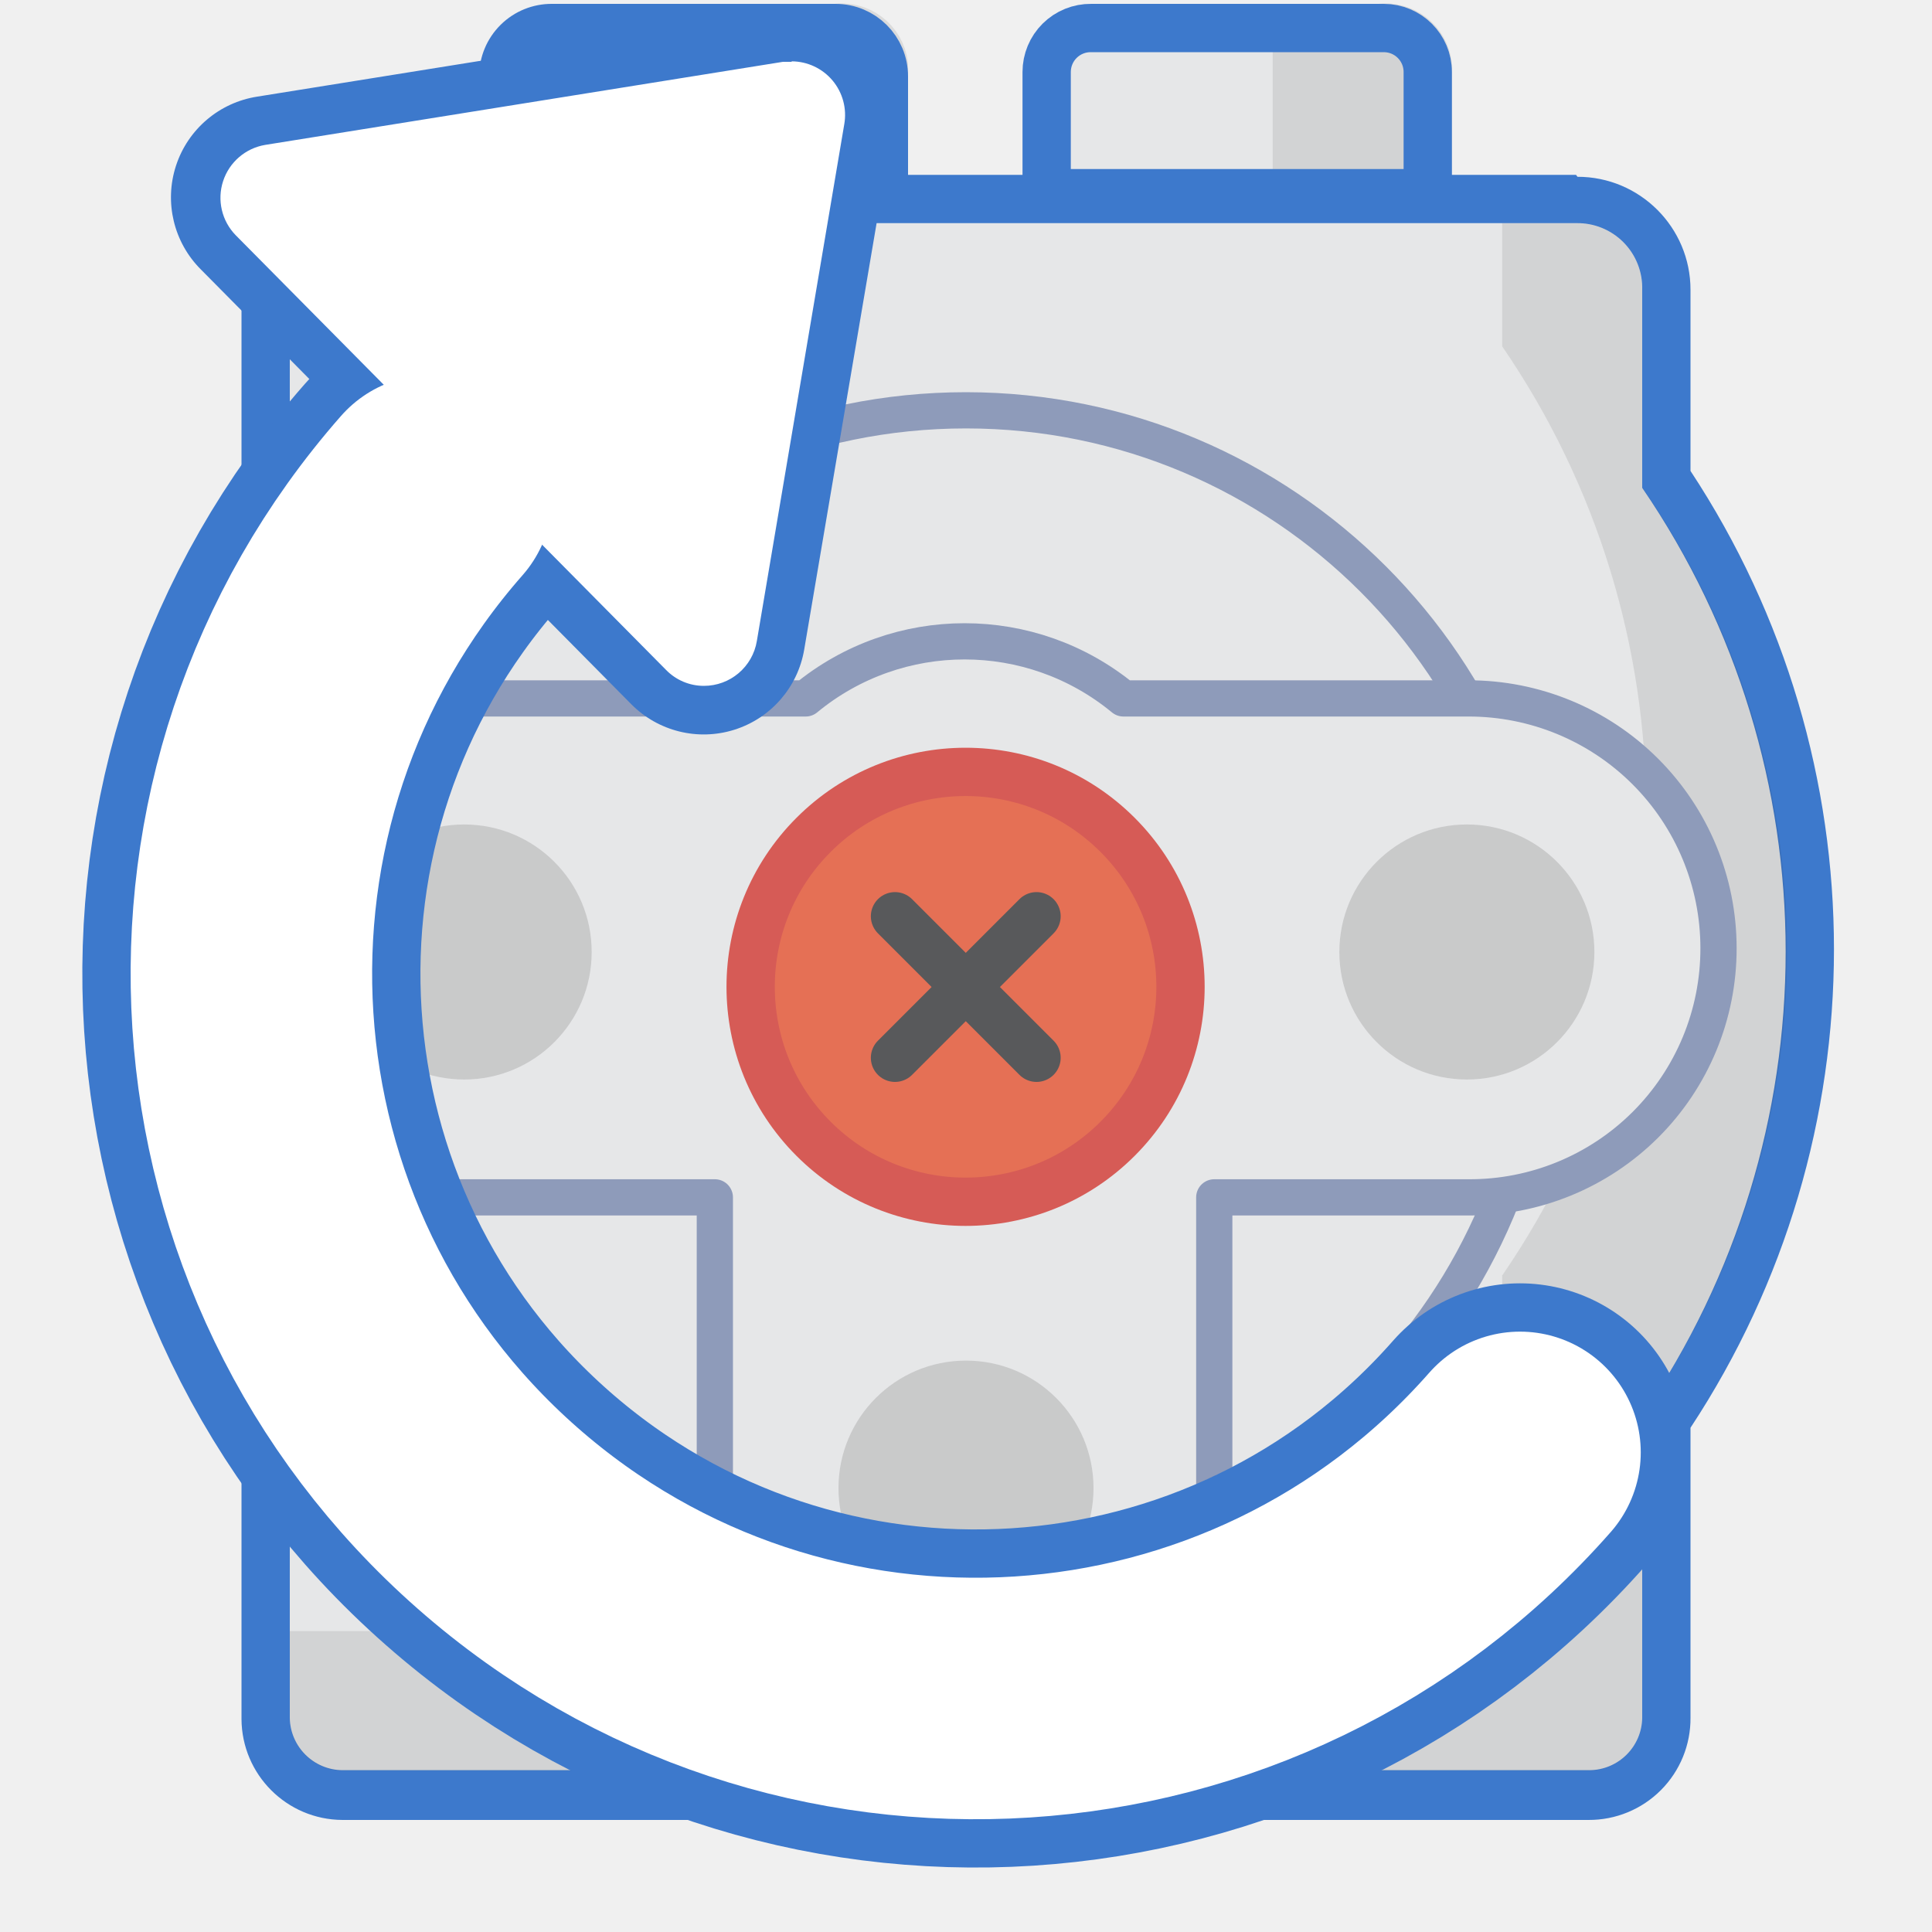
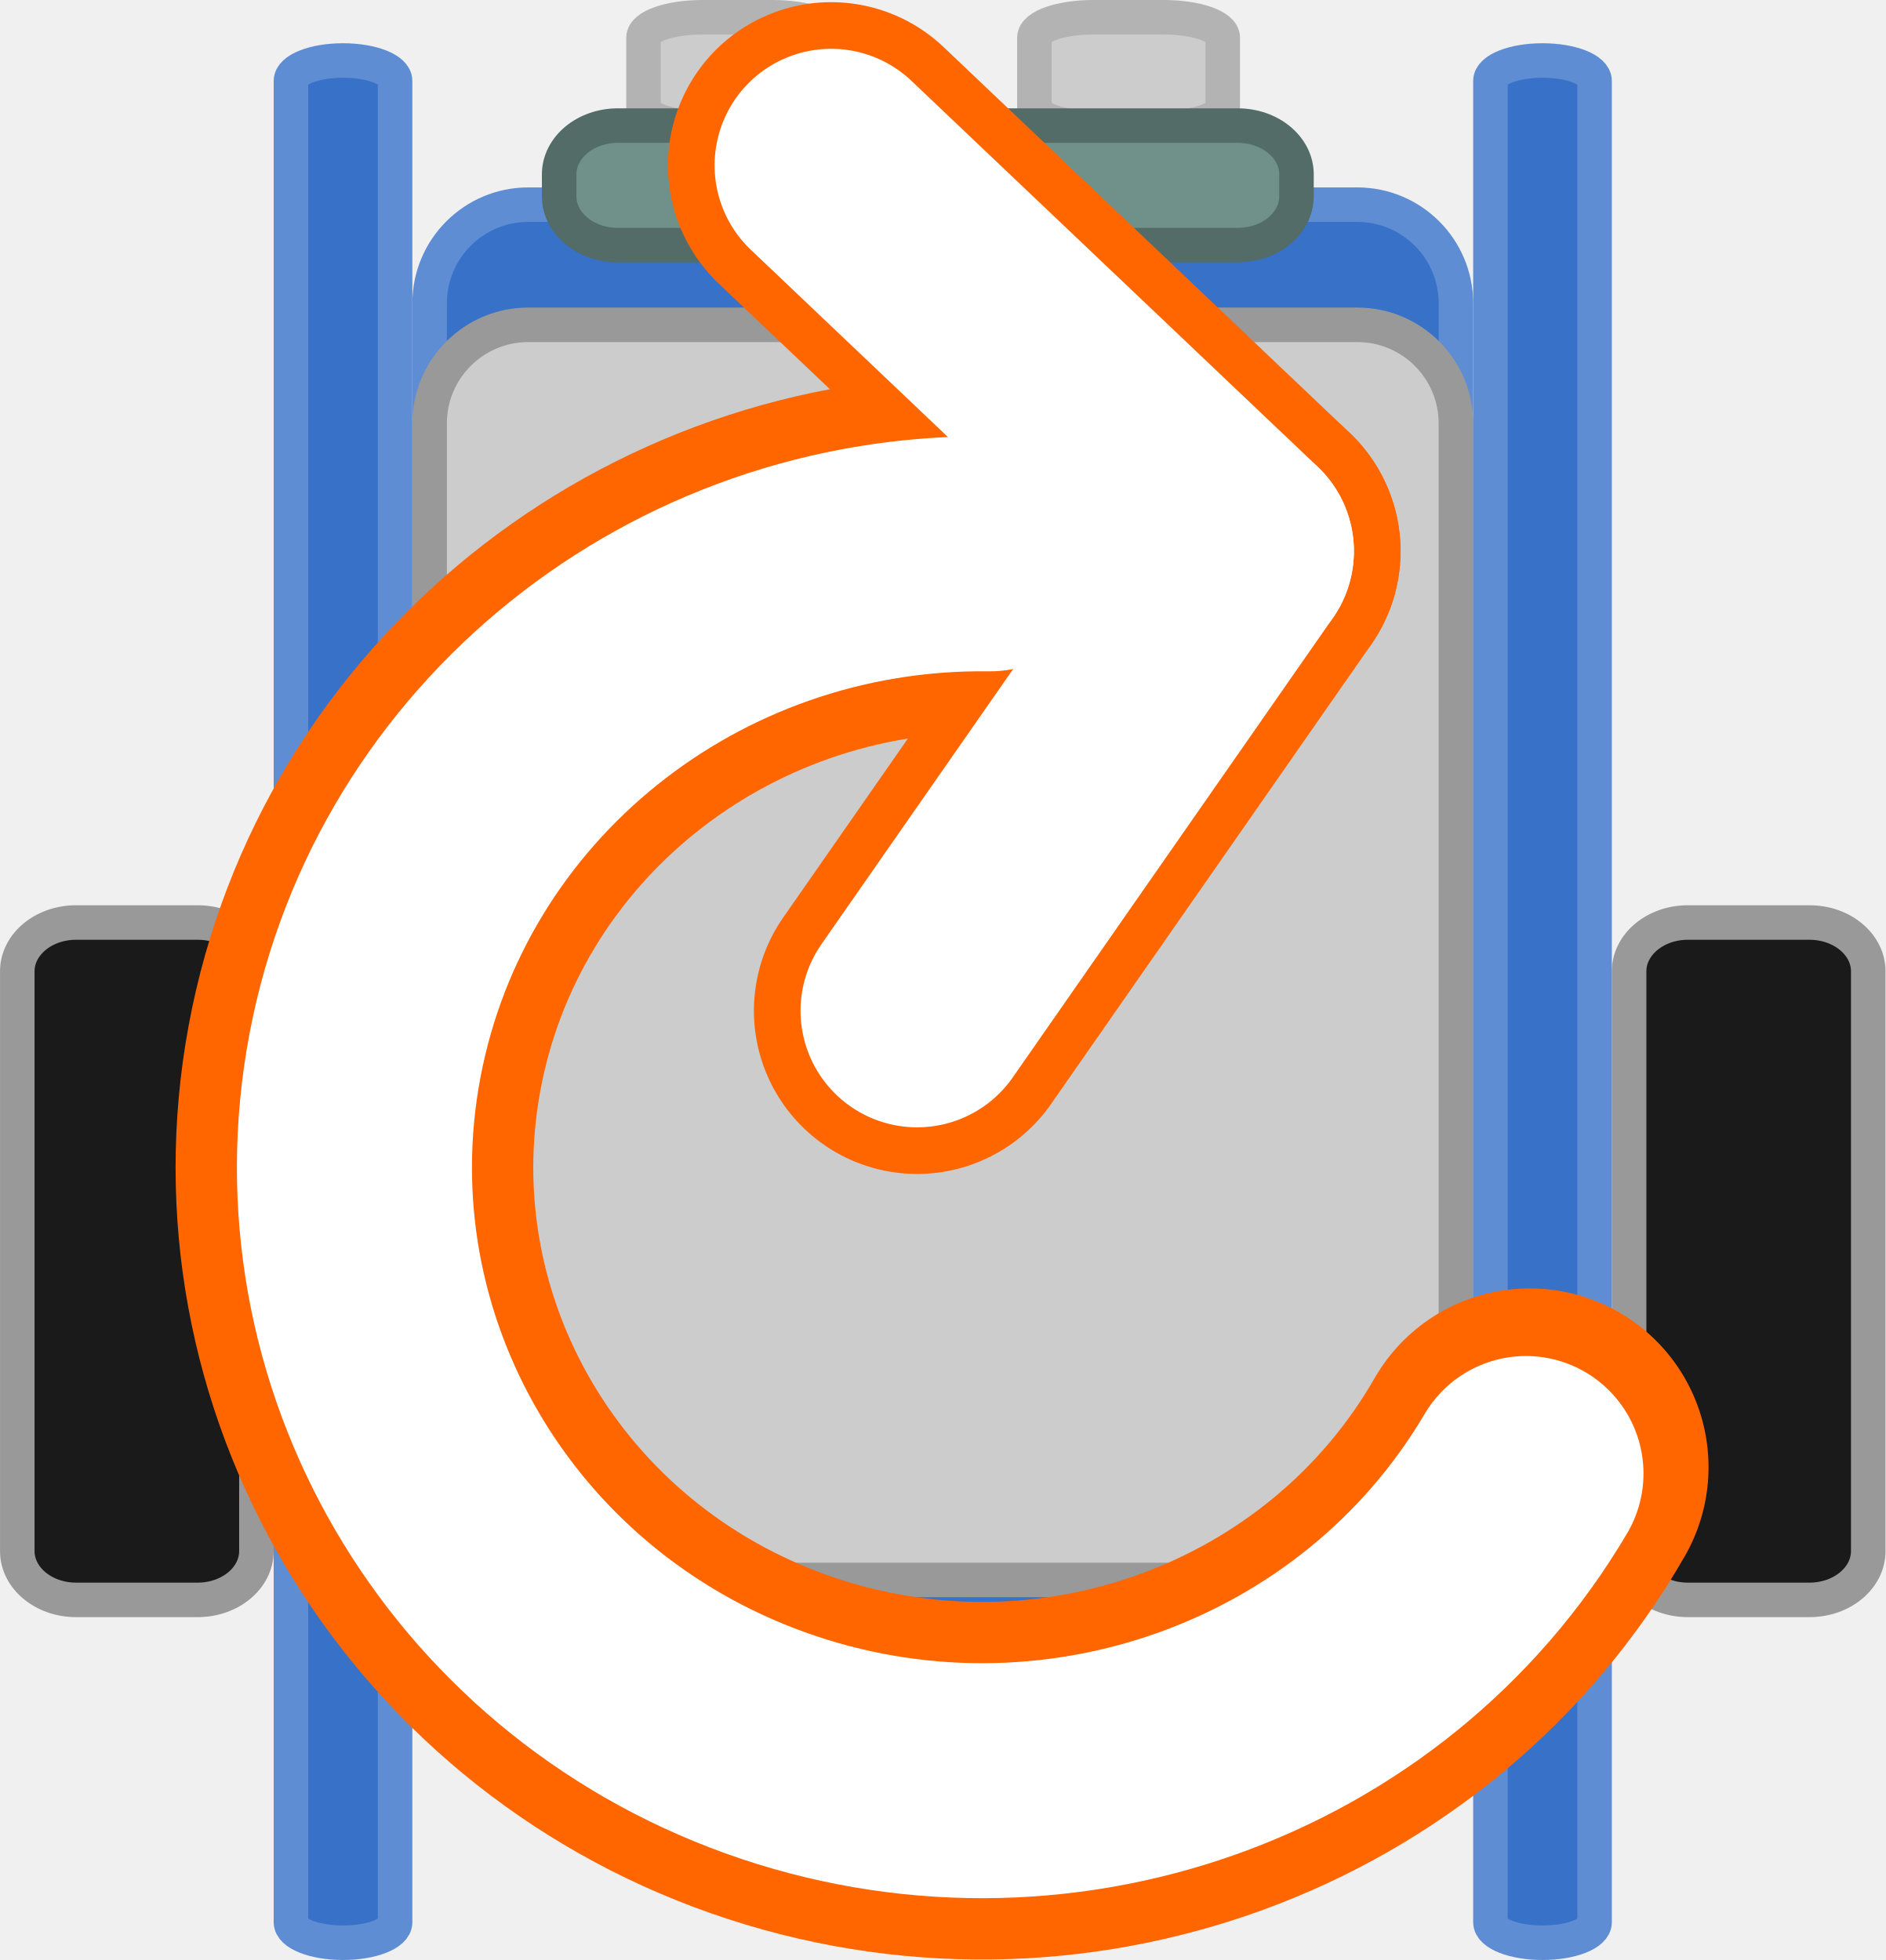
- <svg xmlns="http://www.w3.org/2000/svg" id="Icon" viewBox="0 0 40 40">
-   <path d="M11.43,0.58h5.87a1,1,0,0,1,1,1v3a0,0,0,0,1,0,0H10.42a0,0,0,0,1,0,0v-3A1,1,0,0,1,11.43.58Z" fill="#e6e7e8" />
-   <path d="M15.59,0.58v4H18.3V1.34a0.88,0.88,0,0,0-1-.76H15.59Z" fill="#231f20" stroke="#231f20" stroke-linecap="round" stroke-linejoin="round" opacity="0.1" />
-   <path d="M11.43,0.58h5.87a1,1,0,0,1,1,1v3a0,0,0,0,1,0,0H10.42a0,0,0,0,1,0,0v-3A1,1,0,0,1,11.43.58Z" fill="none" stroke="#3d79cc" stroke-linecap="round" stroke-linejoin="round" />
-   <path d="M29.56,3.62H21.67v-2a1,1,0,0,1,1-1h5.87a1,1,0,0,1,1,1v2Z" fill="#e6e7e8" />
-   <path d="M26.85,0.58v4h2.71V1.34a0.88,0.88,0,0,0-1-.76H26.85Z" fill="#231f20" stroke="#231f20" stroke-linecap="round" stroke-linejoin="round" opacity="0.1" />
-   <path d="M7.09,37.15a1.59,1.59,0,0,1-1.59-1.59V29.44a17.46,17.46,0,0,1,0-19.51V6A1.84,1.84,0,0,1,7.33,4.12h25.3A1.84,1.84,0,0,1,34.48,6V9.91a17.46,17.46,0,0,1,0,19.55v6.1a1.59,1.59,0,0,1-1.59,1.59H7.09Z" fill="#e6e7e8" />
-   <path d="M32.64,4.62A1.34,1.34,0,0,1,34,6v4.1A17,17,0,0,1,34,29.3v6.26a1.1,1.1,0,0,1-1.09,1.09H7.09A1.1,1.1,0,0,1,6,35.56V29.29a17,17,0,0,1-3-9.61,16.78,16.78,0,0,1,3-9.59V6A1.35,1.35,0,0,1,7.33,4.62h25.3m0-1H7.33A2.34,2.34,0,0,0,5,6V9.78A18,18,0,0,0,5,29.59v6a2.1,2.1,0,0,0,2.09,2.09h25.8A2.1,2.1,0,0,0,35,35.56v-6A18,18,0,0,0,35,9.75V6a2.34,2.34,0,0,0-2.34-2.34h0Z" fill="#3d79cc" />
-   <g opacity="0.1">
-     <path d="M37,19.68a16.88,16.88,0,0,1-3,9.62v6.26a1.11,1.11,0,0,1-1.1,1.1H7.08A1.1,1.1,0,0,1,6,35.56V33.77H30a1.11,1.11,0,0,0,1.1-1.1V26.41a17,17,0,0,0,0-19.24V4.62h1.55A1.34,1.34,0,0,1,34,6v4.09A16.88,16.88,0,0,1,37,19.68Z" fill="#231f20" />
+ <svg xmlns="http://www.w3.org/2000/svg" width="12.073mm" height="12.553mm" viewBox="0 0 42.779 44.481" id="svg5615" version="1.1">
+   <defs id="defs5617" />
+   <g id="layer1" transform="translate(-753.3747,-772.9358)">
+     <g id="g5507" transform="matrix(0,0.1118987,-0.1118987,0,861.8897,753.405)">
+       <rect ry="11.919" rx="4.155" y="721.84" x="178.04" height="38.192" width="22.399" id="rect5509" style="color:#000000;clip-rule:nonzero;display:inline;overflow:visible;visibility:visible;opacity:1;isolation:auto;mix-blend-mode:normal;color-interpolation:sRGB;color-interpolation-filters:linearRGB;solid-color:#000000;solid-opacity:1;fill:#cccccc;fill-opacity:1;fill-rule:nonzero;stroke:#b3b3b3;stroke-width:7;stroke-linecap:round;stroke-linejoin:round;stroke-miterlimit:4;stroke-dasharray:none;stroke-dashoffset:0;stroke-opacity:1;color-rendering:auto;image-rendering:auto;shape-rendering:auto;text-rendering:auto;enable-background:accumulate" />
+       <rect style="color:#000000;clip-rule:nonzero;display:inline;overflow:visible;visibility:visible;opacity:1;isolation:auto;mix-blend-mode:normal;color-interpolation:sRGB;color-interpolation-filters:linearRGB;solid-color:#000000;solid-opacity:1;fill:#3771c8;fill-opacity:1;fill-rule:nonzero;stroke:#5f8dd3;stroke-width:7;stroke-linecap:round;stroke-linejoin:round;stroke-miterlimit:4;stroke-dasharray:none;stroke-dashoffset:0;stroke-opacity:1;color-rendering:auto;image-rendering:auto;shape-rendering:auto;text-rendering:auto;enable-background:accumulate" id="rect5511" width="296.794" height="208.091" x="216.05" y="674.565" rx="20" ry="20" />
+       <rect ry="20" rx="20" y="674.565" x="240.416" height="208.091" width="254.558" id="rect5513" style="color:#000000;clip-rule:nonzero;display:inline;overflow:visible;visibility:visible;opacity:1;isolation:auto;mix-blend-mode:normal;color-interpolation:sRGB;color-interpolation-filters:linearRGB;solid-color:#000000;solid-opacity:1;fill:#cccccc;fill-opacity:1;fill-rule:nonzero;stroke:#999999;stroke-width:7;stroke-linecap:round;stroke-linejoin:round;stroke-miterlimit:4;stroke-dasharray:none;stroke-dashoffset:0;stroke-opacity:1;color-rendering:auto;image-rendering:auto;shape-rendering:auto;text-rendering:auto;enable-background:accumulate" />
+       <rect ry="11.919" rx="9.898" y="590.96" x="361.635" height="48.487" width="137.381" id="rect5515" style="color:#000000;clip-rule:nonzero;display:inline;overflow:visible;visibility:visible;opacity:1;isolation:auto;mix-blend-mode:normal;color-interpolation:sRGB;color-interpolation-filters:linearRGB;solid-color:#000000;solid-opacity:1;fill:#1a1a1a;fill-opacity:1;fill-rule:nonzero;stroke:#999999;stroke-width:7;stroke-linecap:round;stroke-linejoin:round;stroke-miterlimit:4;stroke-dasharray:none;stroke-dashoffset:0;stroke-opacity:1;color-rendering:auto;image-rendering:auto;shape-rendering:auto;text-rendering:auto;enable-background:accumulate" />
+       <rect style="color:#000000;clip-rule:nonzero;display:inline;overflow:visible;visibility:visible;opacity:1;isolation:auto;mix-blend-mode:normal;color-interpolation:sRGB;color-interpolation-filters:linearRGB;solid-color:#000000;solid-opacity:1;fill:#1a1a1a;fill-opacity:1;fill-rule:nonzero;stroke:#999999;stroke-width:7;stroke-linecap:round;stroke-linejoin:round;stroke-miterlimit:4;stroke-dasharray:none;stroke-dashoffset:0;stroke-opacity:1;color-rendering:auto;image-rendering:auto;shape-rendering:auto;text-rendering:auto;enable-background:accumulate" id="rect5517" width="137.381" height="48.487" x="361.635" y="917.774" rx="9.898" ry="11.919" />
+       <rect style="color:#000000;clip-rule:nonzero;display:inline;overflow:visible;visibility:visible;opacity:1;isolation:auto;mix-blend-mode:normal;color-interpolation:sRGB;color-interpolation-filters:linearRGB;solid-color:#000000;solid-opacity:1;fill:#cccccc;fill-opacity:1;fill-rule:nonzero;stroke:#b3b3b3;stroke-width:7;stroke-linecap:round;stroke-linejoin:round;stroke-miterlimit:4;stroke-dasharray:none;stroke-dashoffset:0;stroke-opacity:1;color-rendering:auto;image-rendering:auto;shape-rendering:auto;text-rendering:auto;enable-background:accumulate" id="rect5519" width="22.399" height="38.192" x="178.04" y="801.097" rx="4.155" ry="11.919" />
+       <rect ry="11.919" rx="9.898" y="706.89" x="200.01" height="149.503" width="24.244" id="rect5521" style="color:#000000;clip-rule:nonzero;display:inline;overflow:visible;visibility:visible;opacity:1;isolation:auto;mix-blend-mode:normal;color-interpolation:sRGB;color-interpolation-filters:linearRGB;solid-color:#000000;solid-opacity:1;fill:#6f918a;fill-opacity:1;fill-rule:nonzero;stroke:#536c67;stroke-width:7;stroke-linecap:round;stroke-linejoin:round;stroke-miterlimit:4;stroke-dasharray:none;stroke-dashoffset:0;stroke-opacity:1;color-rendering:auto;image-rendering:auto;shape-rendering:auto;text-rendering:auto;enable-background:accumulate" />
+       <rect ry="11.919" rx="4.155" y="646.448" x="186.809" height="21.118" width="381.74" id="rect5523" style="color:#000000;clip-rule:nonzero;display:inline;overflow:visible;visibility:visible;opacity:1;isolation:auto;mix-blend-mode:normal;color-interpolation:sRGB;color-interpolation-filters:linearRGB;solid-color:#000000;solid-opacity:1;fill:#3771c8;fill-opacity:1;fill-rule:nonzero;stroke:#5f8dd3;stroke-width:7;stroke-linecap:round;stroke-linejoin:round;stroke-miterlimit:4;stroke-dasharray:none;stroke-dashoffset:0;stroke-opacity:1;color-rendering:auto;image-rendering:auto;shape-rendering:auto;text-rendering:auto;enable-background:accumulate" />
+       <rect style="color:#000000;clip-rule:nonzero;display:inline;overflow:visible;visibility:visible;opacity:1;isolation:auto;mix-blend-mode:normal;color-interpolation:sRGB;color-interpolation-filters:linearRGB;solid-color:#000000;solid-opacity:1;fill:#3771c8;fill-opacity:1;fill-rule:nonzero;stroke:#5f8dd3;stroke-width:7;stroke-linecap:round;stroke-linejoin:round;stroke-miterlimit:4;stroke-dasharray:none;stroke-dashoffset:0;stroke-opacity:1;color-rendering:auto;image-rendering:auto;shape-rendering:auto;text-rendering:auto;enable-background:accumulate" id="rect5525" width="381.74" height="21.118" x="186.809" y="889.657" rx="4.155" ry="11.919" />
+     </g>
+     <g id="g5545" transform="matrix(1.159355,0,0,1.159355,1117.916,74.91022)">
+       <path d="m -284.499,630.801 a 12.283,12.007 0 0 1 -14.867,5.429 12.283,12.007 0 0 1 -7.936,-13.435 12.283,12.007 0 0 1 12.243,-9.872" id="path5541" style="color:#000000;clip-rule:nonzero;display:inline;overflow:visible;visibility:visible;opacity:1;isolation:auto;mix-blend-mode:normal;color-interpolation:sRGB;color-interpolation-filters:linearRGB;solid-color:#000000;solid-opacity:1;fill:none;fill-opacity:1;fill-rule:nonzero;stroke:#ff6600;stroke-width:7;stroke-linecap:round;stroke-linejoin:round;stroke-miterlimit:4;stroke-dasharray:none;stroke-dashoffset:0;stroke-opacity:1;color-rendering:auto;image-rendering:auto;shape-rendering:auto;text-rendering:auto;enable-background:accumulate" />
+       <g id="g5527" transform="matrix(-0.09227845,-0.9078776,-0.9078776,0.09227845,-279.0272,628.346)">
+         <path id="path5531" d="M 27.227,18.317 18.112,10.488" style="color:#000000;clip-rule:nonzero;display:inline;overflow:visible;visibility:visible;opacity:1;isolation:auto;mix-blend-mode:normal;color-interpolation:sRGB;color-interpolation-filters:linearRGB;solid-color:#000000;solid-opacity:1;fill:#ff6600;fill-opacity:1;fill-rule:nonzero;stroke:#ff6600;stroke-width:7;stroke-linecap:round;stroke-linejoin:round;stroke-miterlimit:4;stroke-dasharray:none;stroke-dashoffset:0;stroke-opacity:1;color-rendering:auto;image-rendering:auto;shape-rendering:auto;text-rendering:auto;enable-background:accumulate" />
+         <path style="color:#000000;clip-rule:nonzero;display:inline;overflow:visible;visibility:visible;opacity:1;isolation:auto;mix-blend-mode:normal;color-interpolation:sRGB;color-interpolation-filters:linearRGB;solid-color:#000000;solid-opacity:1;fill:#ff6600;fill-opacity:1;fill-rule:nonzero;stroke:#ff6600;stroke-width:7;stroke-linecap:round;stroke-linejoin:round;stroke-miterlimit:4;stroke-dasharray:none;stroke-dashoffset:0;stroke-opacity:1;color-rendering:auto;image-rendering:auto;shape-rendering:auto;text-rendering:auto;enable-background:accumulate" d="M 8.998,18.317 18.112,10.488" id="path5533" />
+         <path style="color:#000000;clip-rule:nonzero;display:inline;overflow:visible;visibility:visible;opacity:1;isolation:auto;mix-blend-mode:normal;color-interpolation:sRGB;color-interpolation-filters:linearRGB;solid-color:#000000;solid-opacity:1;fill:none;fill-opacity:1;fill-rule:nonzero;stroke:#ffffff;stroke-width:5;stroke-linecap:round;stroke-linejoin:round;stroke-miterlimit:4;stroke-dasharray:none;stroke-dashoffset:0;stroke-opacity:1;color-rendering:auto;image-rendering:auto;shape-rendering:auto;text-rendering:auto;enable-background:accumulate" d="M 27.227,18.317 18.112,10.488" id="path5537" />
+         <path id="path5539" d="M 8.998,18.317 18.112,10.488" style="color:#000000;clip-rule:nonzero;display:inline;overflow:visible;visibility:visible;opacity:1;isolation:auto;mix-blend-mode:normal;color-interpolation:sRGB;color-interpolation-filters:linearRGB;solid-color:#000000;solid-opacity:1;fill:none;fill-opacity:1;fill-rule:nonzero;stroke:#ffffff;stroke-width:5;stroke-linecap:round;stroke-linejoin:round;stroke-miterlimit:4;stroke-dasharray:none;stroke-dashoffset:0;stroke-opacity:1;color-rendering:auto;image-rendering:auto;shape-rendering:auto;text-rendering:auto;enable-background:accumulate" />
+       </g>
+       <path style="color:#000000;clip-rule:nonzero;display:inline;overflow:visible;visibility:visible;opacity:1;isolation:auto;mix-blend-mode:normal;color-interpolation:sRGB;color-interpolation-filters:linearRGB;solid-color:#000000;solid-opacity:1;fill:none;fill-opacity:1;fill-rule:nonzero;stroke:#ffffff;stroke-width:4.6;stroke-linecap:round;stroke-linejoin:round;stroke-miterlimit:4;stroke-dasharray:none;stroke-dashoffset:0;stroke-opacity:1;color-rendering:auto;image-rendering:auto;shape-rendering:auto;text-rendering:auto;enable-background:accumulate" id="path5543" d="m -284.572,630.925 a 12.283,12.007 0 0 1 -14.886,5.272 12.283,12.007 0 0 1 -7.835,-13.45 12.283,12.007 0 0 1 12.234,-9.825" />
+     </g>
  </g>
-   <path d="M22.59,0.58h6.06a0.91,0.91,0,0,1,.91.91V4a0,0,0,0,1,0,0H21.67a0,0,0,0,1,0,0V1.49A0.91,0.91,0,0,1,22.59.58Z" fill="none" stroke="#3d79cc" stroke-linecap="round" stroke-linejoin="round" />
-   <path d="M20,32.35A11.93,11.93,0,1,1,31.93,20.42,11.94,11.94,0,0,1,20,32.35Z" fill="#e6e7e8" />
-   <path d="M20,8.87A11.55,11.55,0,1,1,8.45,20.42,11.55,11.55,0,0,1,20,8.87m0-.75a12.3,12.3,0,1,0,12.3,12.3A12.31,12.31,0,0,0,20,8.12h0Z" fill="#8e9bba" />
-   <path d="M35.58,19.63a5.15,5.15,0,0,1-5.18,5.16H25.14v6a5.17,5.17,0,0,1-10.34,0v-6H9.54a5.16,5.16,0,1,1,0-10.33h7.14a5.17,5.17,0,0,1,6.58,0H30.4A5.17,5.17,0,0,1,35.58,19.63Z" fill="#e6e7e8" stroke="#8e9bba" stroke-linecap="round" stroke-linejoin="round" stroke-width="0.75" />
-   <circle cx="9.61" cy="19.71" r="2.64" fill="#231f20" opacity="0.15" />
-   <circle cx="30.37" cy="19.71" r="2.64" fill="#231f20" opacity="0.15" />
-   <circle cx="20" cy="30.81" r="2.64" fill="#231f20" opacity="0.15" />
-   <circle cx="19.99" cy="20.43" r="4.45" transform="translate(-8.59 20.12) rotate(-45)" fill="#e57055" stroke="#d65b56" stroke-linecap="round" stroke-linejoin="round" />
-   <line x1="18.53" y1="21.9" x2="21.46" y2="18.97" fill="#e57055" stroke="#58595b" stroke-linecap="round" stroke-linejoin="round" />
-   <line x1="18.53" y1="18.97" x2="21.46" y2="21.9" fill="#e57055" stroke="#58595b" stroke-linecap="round" stroke-linejoin="round" />
-   <path d="M8.94,10.26A15,15,0,1,0,31.47,30.07" fill="none" stroke="#3d79cc" stroke-linecap="round" stroke-linejoin="round" stroke-width="7" />
-   <path d="M14.57,14.7a1.59,1.59,0,0,1-1.14-.48l-8.91-9A1.61,1.61,0,0,1,5.41,2.5L16.13,0.79l0.26,0A1.61,1.61,0,0,1,18,2.65L16.17,13.35A1.61,1.61,0,0,1,14.57,14.7Z" fill="#fff" />
-   <path d="M16.39,1.27a1.11,1.11,0,0,1,1.09,1.3L15.67,13.27a1.11,1.11,0,0,1-1.1.93,1.09,1.09,0,0,1-.78-0.33l-8.91-9A1.11,1.11,0,0,1,5.49,3L16.21,1.28h0.18m0-1-0.34,0L5.33,2A2.11,2.11,0,0,0,4.16,5.58l8.91,9a2.11,2.11,0,0,0,3.58-1.13L18.47,2.73A2.11,2.11,0,0,0,16.39.27h0Z" fill="#3d79cc" />
-   <path d="M8.94,10.26A15,15,0,1,0,31.47,30.07" fill="none" stroke="#fff" stroke-linecap="round" stroke-linejoin="round" stroke-width="5" />
</svg>
